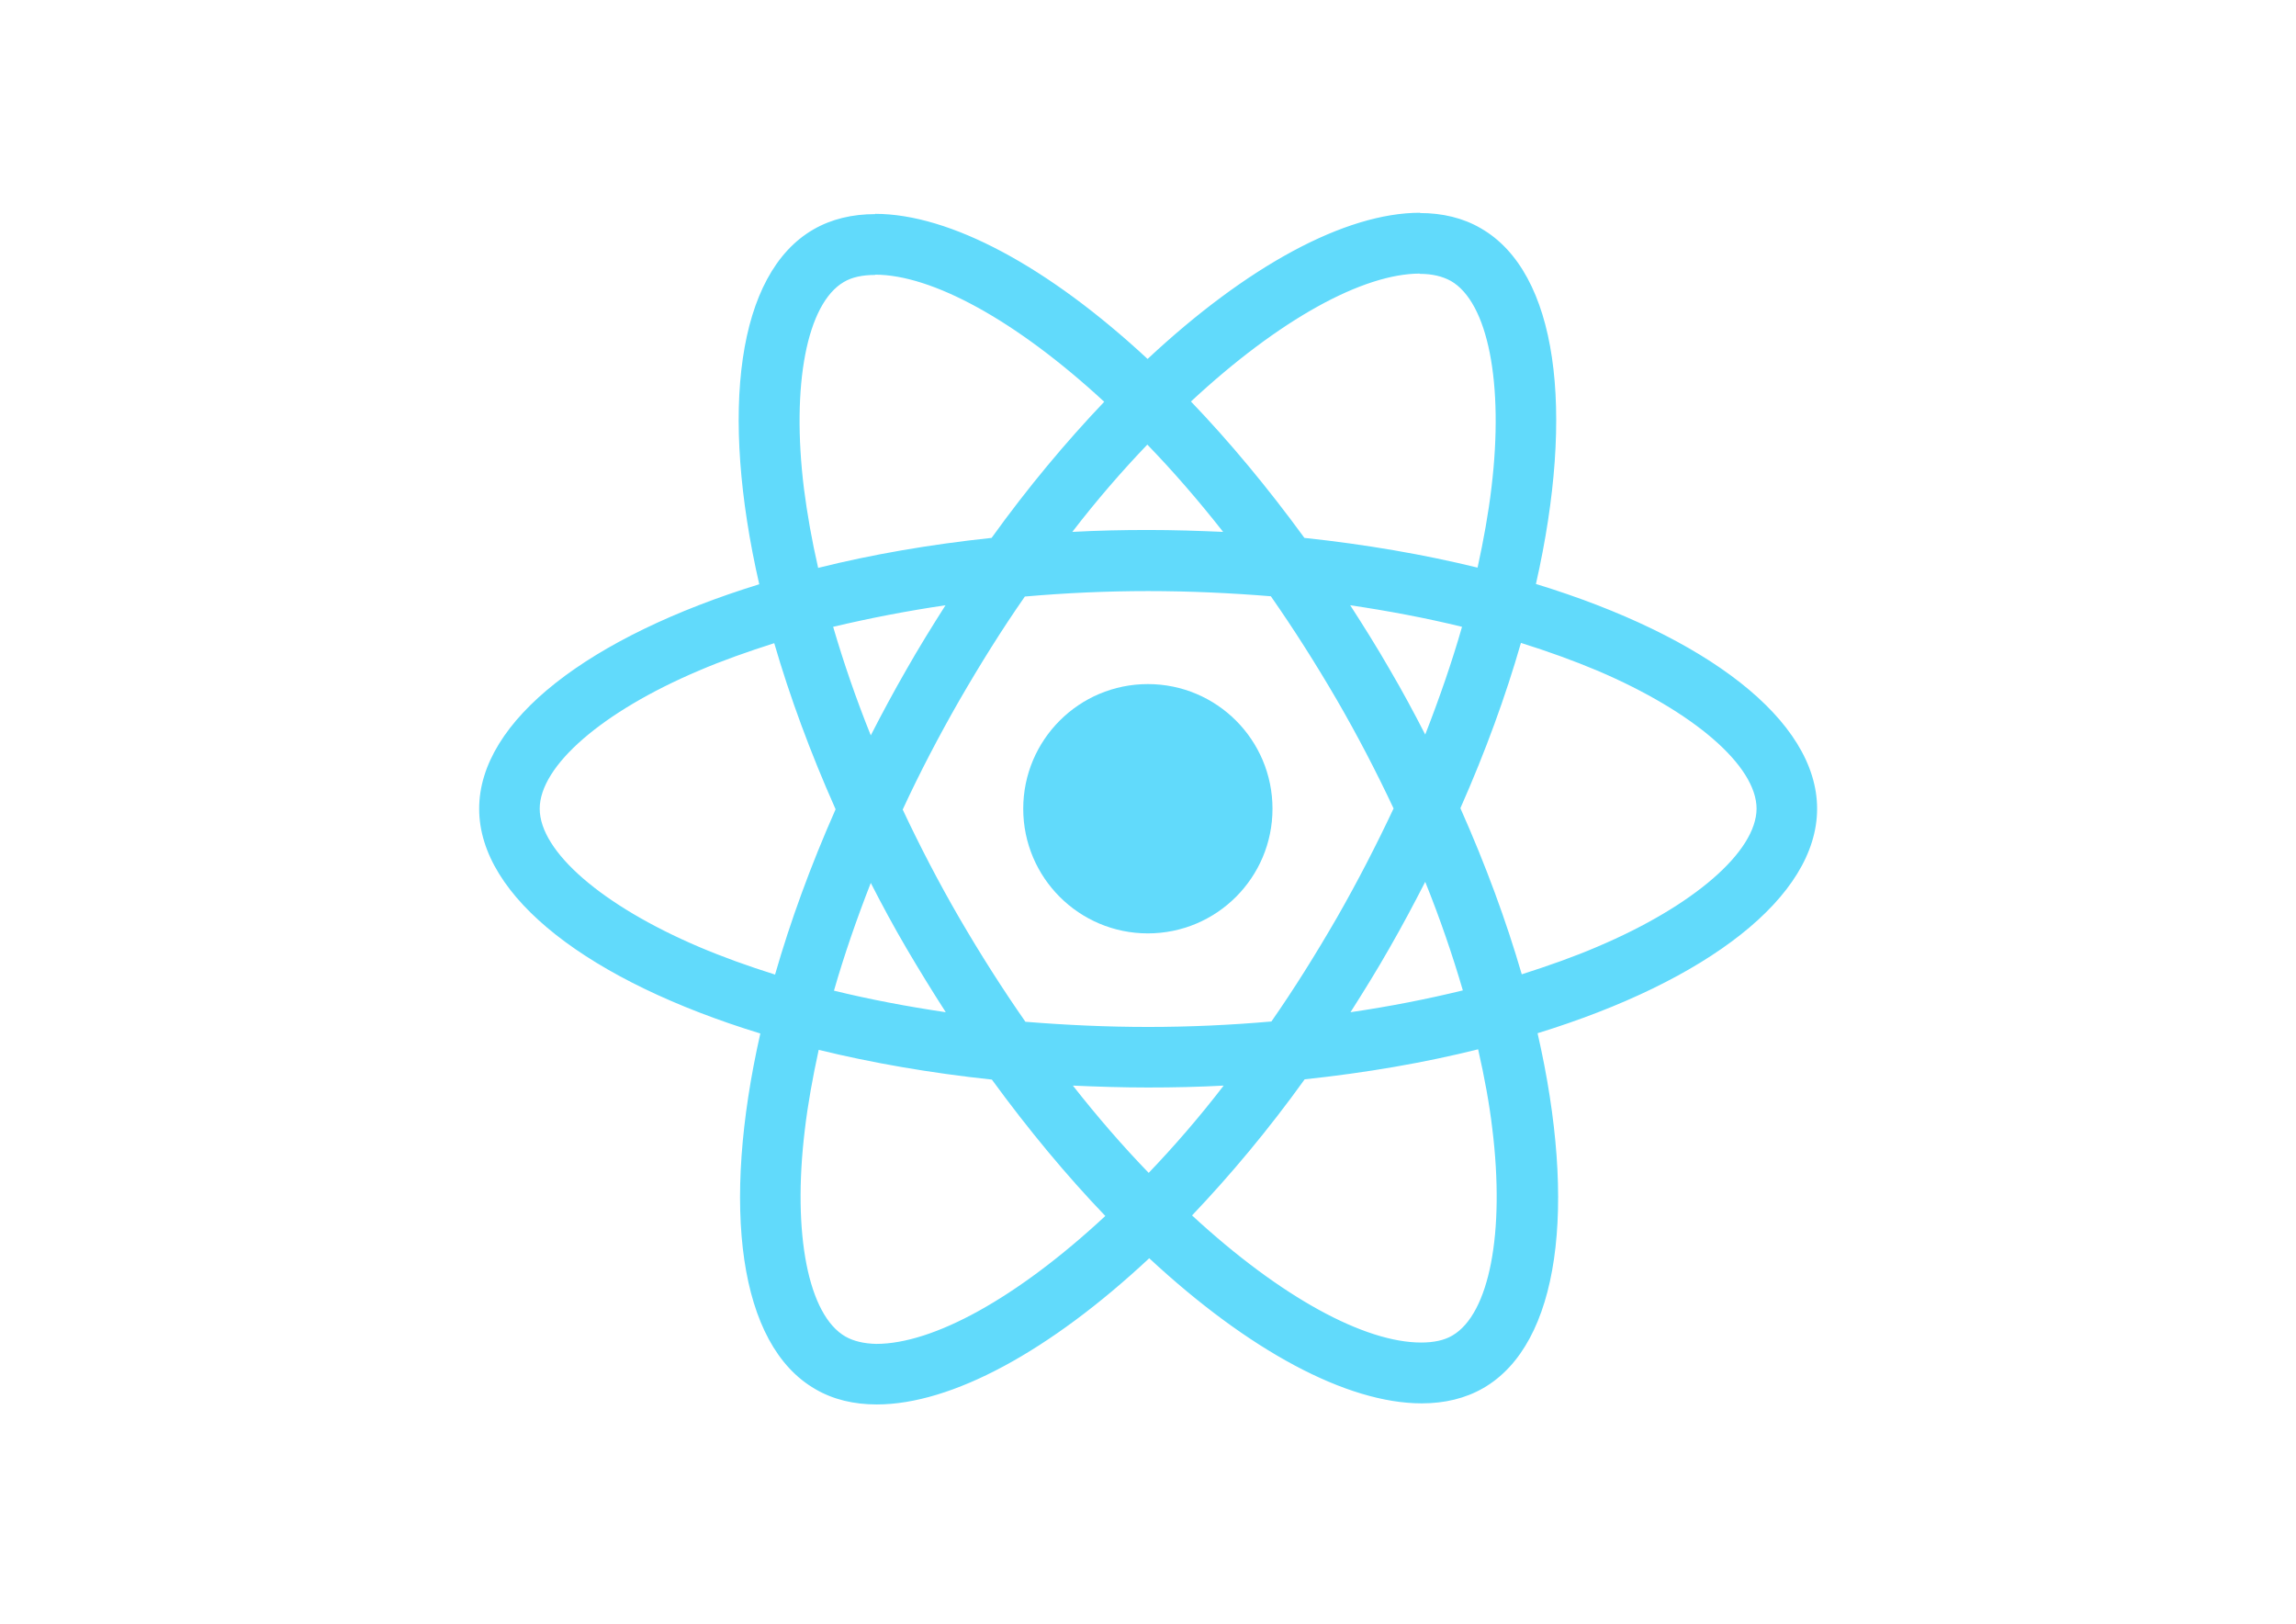
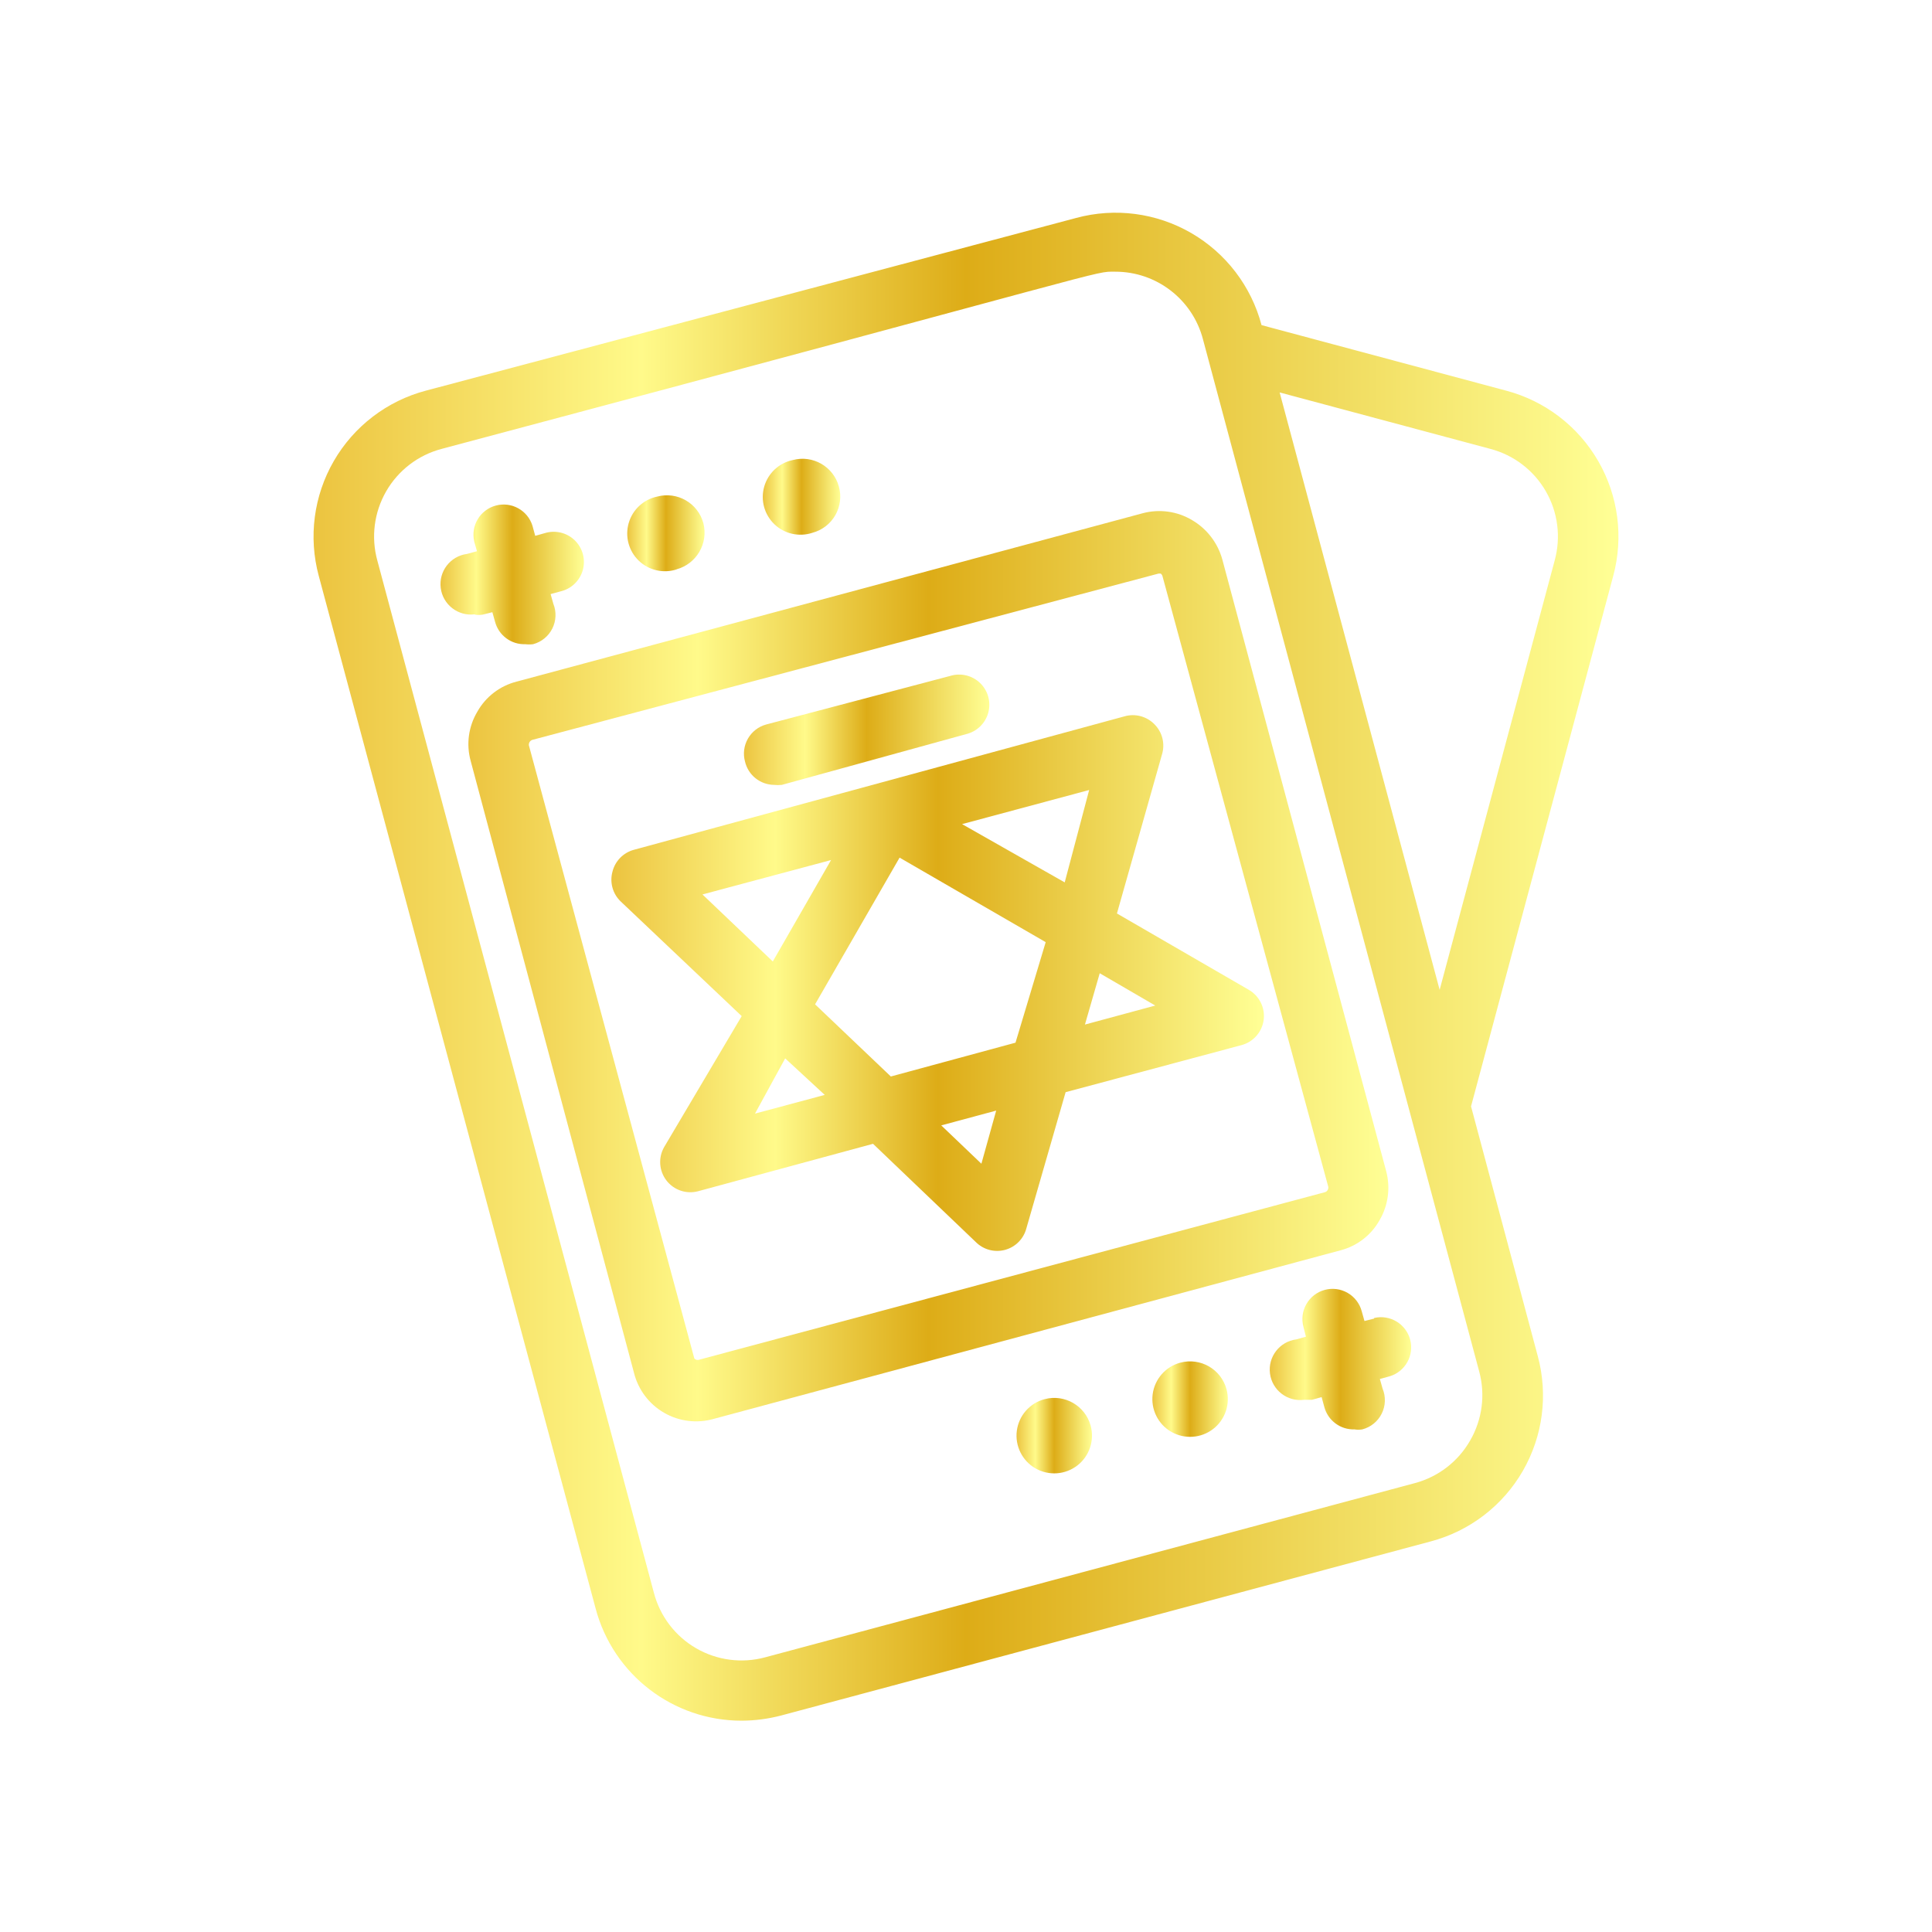
- <svg xmlns="http://www.w3.org/2000/svg" viewBox="0 0 841.9 595.3">
-   <g fill="#61DAFB">
-     <path d="M666.3 296.5c0-32.5-40.7-63.3-103.1-82.4 14.4-63.6 8-114.2-20.2-130.4-6.5-3.8-14.1-5.6-22.4-5.6v22.3c4.6 0 8.3.9 11.4 2.6 13.6 7.8 19.5 37.5 14.9 75.7-1.1 9.4-2.9 19.3-5.1 29.4-19.6-4.8-41-8.5-63.5-10.9-13.5-18.5-27.5-35.3-41.6-50 32.6-30.3 63.2-46.9 84-46.9V78c-27.5 0-63.5 19.6-99.9 53.6-36.4-33.8-72.4-53.2-99.9-53.2v22.3c20.7 0 51.4 16.5 84 46.6-14 14.7-28 31.4-41.3 49.9-22.6 2.4-44 6.1-63.6 11-2.3-10-4-19.7-5.2-29-4.7-38.2 1.1-67.9 14.6-75.8 3-1.8 6.9-2.6 11.5-2.6V78.5c-8.4 0-16 1.8-22.6 5.6-28.1 16.2-34.4 66.7-19.9 130.1-62.2 19.2-102.7 49.9-102.7 82.3 0 32.5 40.7 63.3 103.1 82.4-14.4 63.6-8 114.2 20.2 130.4 6.5 3.8 14.1 5.6 22.5 5.6 27.5 0 63.5-19.6 99.9-53.6 36.4 33.8 72.4 53.2 99.9 53.2 8.4 0 16-1.8 22.6-5.6 28.1-16.2 34.4-66.7 19.9-130.1 62-19.1 102.5-49.9 102.5-82.3zm-130.2-66.7c-3.7 12.9-8.3 26.2-13.5 39.5-4.1-8-8.4-16-13.1-24-4.6-8-9.5-15.8-14.4-23.4 14.2 2.1 27.9 4.7 41 7.9zm-45.8 106.5c-7.8 13.5-15.8 26.3-24.1 38.2-14.9 1.3-30 2-45.2 2-15.1 0-30.2-.7-45-1.9-8.3-11.9-16.4-24.6-24.2-38-7.6-13.1-14.5-26.4-20.8-39.8 6.2-13.4 13.2-26.8 20.7-39.9 7.8-13.5 15.8-26.3 24.1-38.2 14.9-1.3 30-2 45.2-2 15.1 0 30.2.7 45 1.9 8.3 11.9 16.4 24.6 24.2 38 7.6 13.1 14.5 26.4 20.8 39.8-6.3 13.4-13.2 26.8-20.7 39.9zm32.3-13c5.4 13.4 10 26.8 13.8 39.8-13.1 3.2-26.9 5.9-41.2 8 4.9-7.7 9.8-15.6 14.4-23.7 4.6-8 8.9-16.1 13-24.1zM421.2 430c-9.3-9.6-18.6-20.3-27.8-32 9 .4 18.2.7 27.5.7 9.4 0 18.7-.2 27.8-.7-9 11.7-18.3 22.4-27.5 32zm-74.4-58.9c-14.2-2.1-27.9-4.7-41-7.9 3.7-12.9 8.3-26.2 13.5-39.5 4.1 8 8.4 16 13.1 24 4.7 8 9.5 15.8 14.4 23.4zM420.7 163c9.3 9.6 18.6 20.3 27.8 32-9-.4-18.2-.7-27.5-.7-9.4 0-18.7.2-27.8.7 9-11.7 18.3-22.4 27.5-32zm-74 58.9c-4.9 7.7-9.8 15.6-14.4 23.7-4.6 8-8.9 16-13 24-5.4-13.4-10-26.8-13.8-39.8 13.1-3.1 26.9-5.8 41.2-7.9zm-90.5 125.2c-35.4-15.1-58.3-34.9-58.3-50.6 0-15.7 22.9-35.6 58.3-50.6 8.6-3.7 18-7 27.7-10.1 5.7 19.6 13.2 40 22.5 60.9-9.2 20.8-16.6 41.1-22.2 60.6-9.9-3.1-19.3-6.5-28-10.2zM310 490c-13.6-7.8-19.5-37.5-14.9-75.7 1.1-9.4 2.9-19.3 5.1-29.4 19.6 4.8 41 8.5 63.5 10.9 13.5 18.5 27.5 35.3 41.6 50-32.6 30.3-63.2 46.9-84 46.9-4.5-.1-8.3-1-11.3-2.7zm237.2-76.2c4.7 38.2-1.1 67.9-14.6 75.8-3 1.8-6.9 2.6-11.5 2.6-20.7 0-51.4-16.5-84-46.6 14-14.7 28-31.4 41.3-49.9 22.6-2.4 44-6.1 63.6-11 2.3 10.1 4.1 19.8 5.2 29.1zm38.5-66.7c-8.6 3.7-18 7-27.7 10.1-5.7-19.6-13.2-40-22.5-60.9 9.2-20.8 16.6-41.1 22.2-60.6 9.9 3.1 19.3 6.5 28.1 10.2 35.4 15.1 58.3 34.9 58.3 50.6-.1 15.7-23 35.6-58.4 50.6zM320.8 78.4z" />
-     <circle cx="420.9" cy="296.5" r="45.7" />
-     <path d="M520.5 78.1z" />
+ <svg xmlns="http://www.w3.org/2000/svg" width="64px" height="64px" viewBox="0 0 64 64">
+   <defs>
+     <linearGradient id="Gradient1">
+       <stop stop-color="#ECC440" offset="0%" />
+       <stop stop-color="#FFFA8A" offset="25%" />
+       <stop stop-color="#DDAC17" offset="50%" />
+       <stop stop-color="#FFFF95" offset="100%" />
+     </linearGradient>
+   </defs>
+   <g fill="url(#Gradient1)">
+     <path d="M19.73,53.28A5,5,0,0,0,24.57,57a5.27,5.27,0,0,0,1.3-.17L47.4,51.06a5,5,0,0,0,3.54-6.14l-2.21-8.27,4.71-17.57a5,5,0,0,0-3.55-6.14l-8.1-2.17v0a5,5,0,0,0-6.14-3.55L14.11,12.94a5,5,0,0,0-3.55,6.14ZM49.37,14.87a3,3,0,0,1,2.13,3.7L47.69,32.79,42.39,13ZM12.79,16.28a3,3,0,0,1,1.84-1.41C37.39,8.81,36.19,9,36.94,9a3,3,0,0,1,2.91,2.24L49,45.43a3,3,0,0,1-.3,2.29,3,3,0,0,1-1.83,1.41L25.35,54.9a3,3,0,0,1-3.69-2.14L12.5,18.57A3,3,0,0,1,12.79,16.28Z" />
+     <path d="M15.81,23.58a2.09,2.09,0,0,0-.22,1.62L21,45.47A2.12,2.12,0,0,0,23.65,47L44.4,41.42a2.08,2.08,0,0,0,1.3-1,2.13,2.13,0,0,0,.22-1.62L40.49,18.53a2.18,2.18,0,0,0-1-1.3A2.12,2.12,0,0,0,37.86,17L17.11,22.58A2.08,2.08,0,0,0,15.81,23.58Zm1.71,1.11a.17.17,0,0,1,.11-.18L38.38,19h0l.07,0a.16.16,0,0,1,.06.09L44,39.31a.16.16,0,0,1-.1.18L23.13,45.05A.15.15,0,0,1,23,45L17.52,24.69Z" />
+     <path d="M28.92,37.89l3.4,3.25A1,1,0,0,0,34,40.69l1.3-4.51,5.83-1.56a1,1,0,0,0,.73-.83,1,1,0,0,0-.49-1L37,30.26,38.49,25a1,1,0,0,0-.24-1,1,1,0,0,0-1-.27L21,28.15a1,1,0,0,0-.71.72,1,1,0,0,0,.28,1l4,3.79L22,38a1,1,0,0,0,1.13,1.46Zm3.59.66-1.33-1.27L33,36.79Zm-3-2.89L27,33.27l2.8-4.86,4.84,2.8-1,3.33Zm8.76-2.35-2.33.63.49-1.7Zm-3-4.08L31.87,27.3l4.21-1.13Zm-12,.4,4.26-1.14-1.93,3.36Zm4.05,6.64-2.31.62,1-1.83Z" />
+     <path d="M15.73,20.36a.78.78,0,0,0,.26,0l.32-.08.09.32a1,1,0,0,0,1,.74,1.09,1.09,0,0,0,.26,0A1,1,0,0,0,18.33,20l-.09-.32.33-.09a1,1,0,1,0-.52-1.93l-.32.09-.09-.33a1,1,0,0,0-1.93.52l.09.32-.33.09a1,1,0,0,0,.26,2Z" />
+     <path d="M45.52,43.68l-.32.08-.09-.32a1,1,0,0,0-1.23-.71,1,1,0,0,0-.7,1.23l.08.32-.32.09a1,1,0,0,0,.26,2l.26,0,.32-.09.09.33a1,1,0,0,0,1,.74.75.75,0,0,0,.26,0A1,1,0,0,0,45.8,46l-.09-.32.33-.09a1,1,0,0,0-.52-1.93Z" />
+     <path d="M22.41,18.86h0a1.26,1.26,0,0,0,.89-1.53h0a1.25,1.25,0,0,0-1.53-.88h0a1.25,1.25,0,1,0,.65,2.41Z" />
+     <path d="M26.91,17.65a1.24,1.24,0,0,0,.88-1.53h0a1.25,1.25,0,0,0-1.53-.88h0a1.25,1.25,0,1,0,.65,2.41Z" />
+     <path d="M34.6,46.35a1.25,1.25,0,1,0,1.53.88A1.25,1.25,0,0,0,34.6,46.35Z" />
+     <path d="M39.1,45.14h0a1.25,1.25,0,1,0,1.53.88A1.25,1.25,0,0,0,39.1,45.14Z" />
+     <path d="M25.64,26a1.15,1.15,0,0,0,.26,0L32,24.32a1,1,0,1,0-.52-1.93L25.38,24a1,1,0,0,0-.7,1.23A1,1,0,0,0,25.64,26Z" />
  </g>
</svg>
